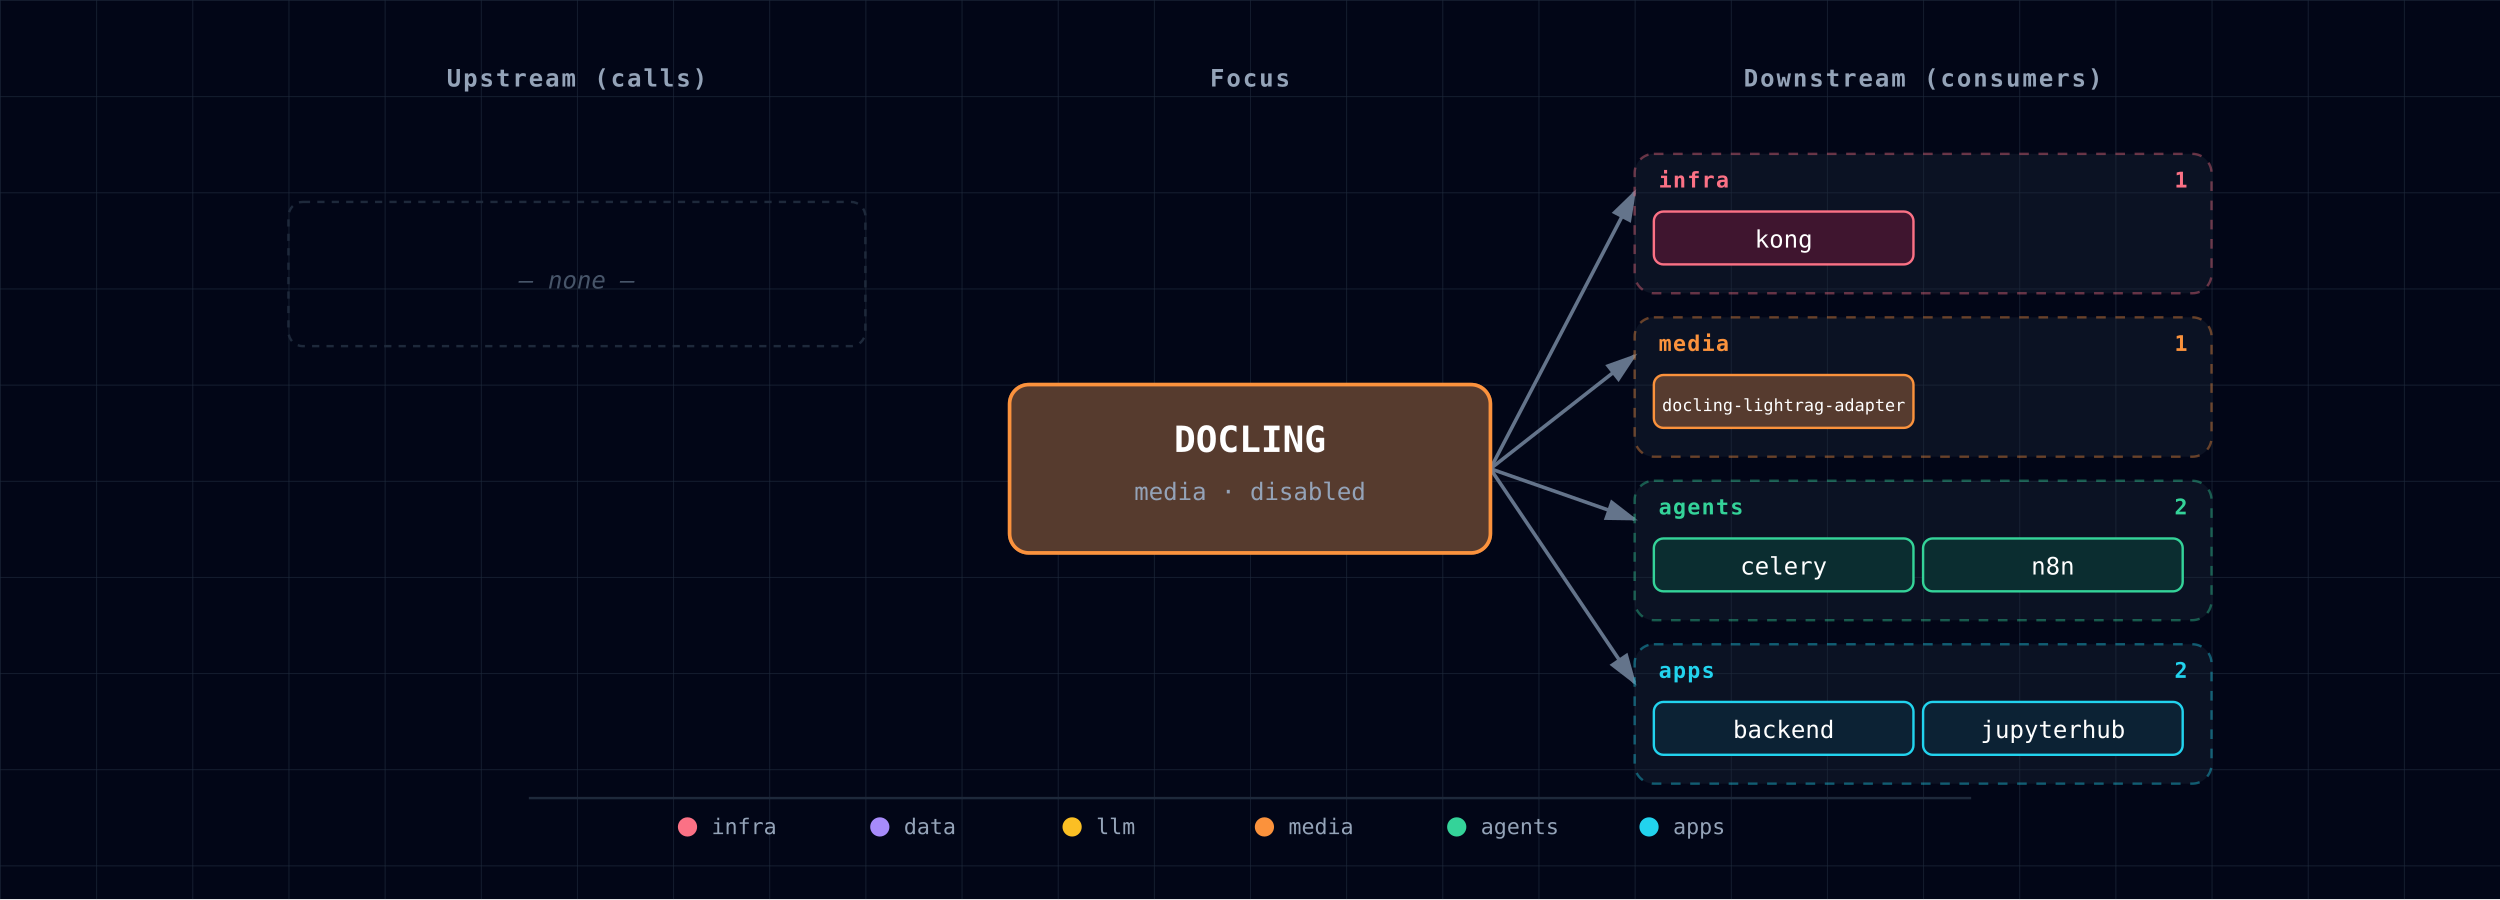
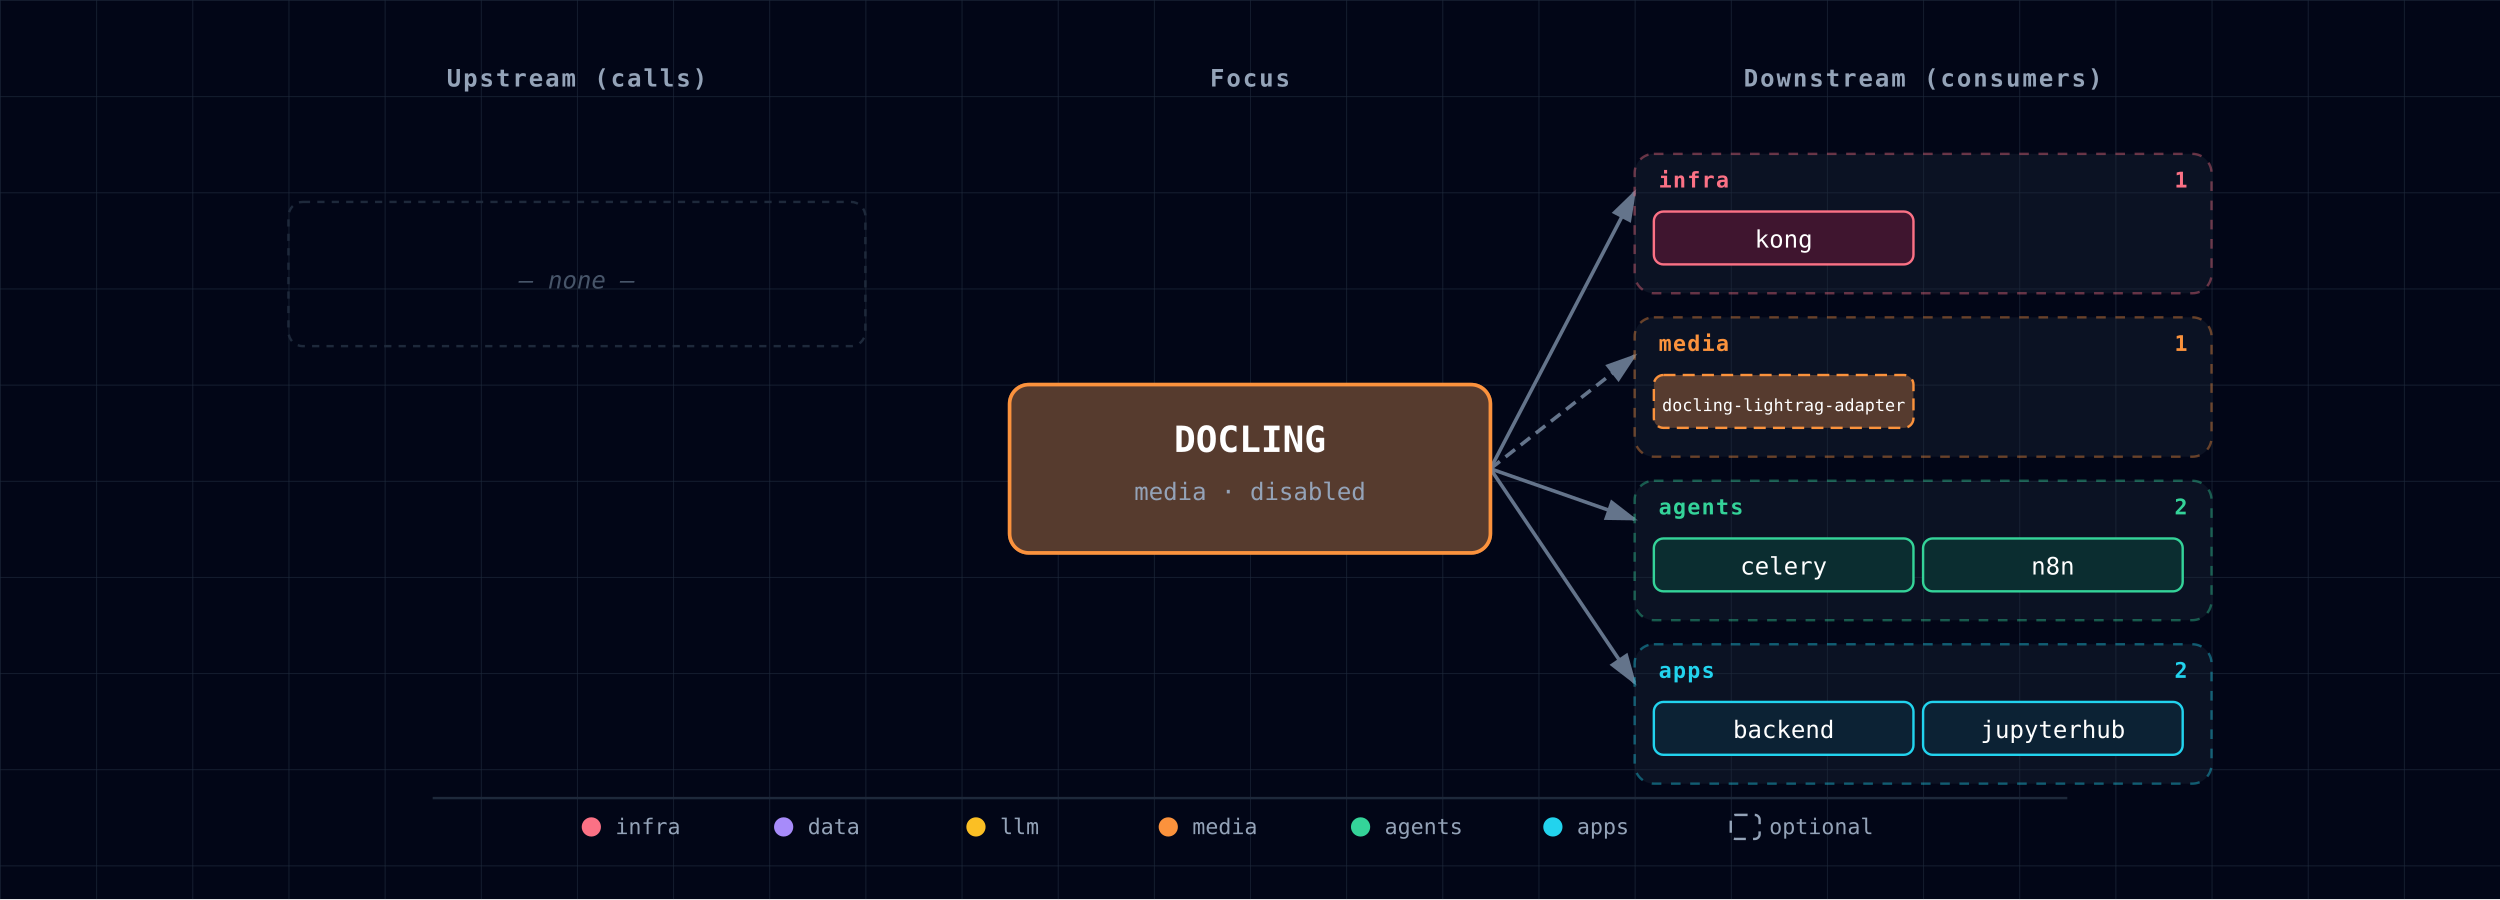
<svg xmlns="http://www.w3.org/2000/svg" viewBox="0 0 1040 374" font-family="'JetBrains Mono', 'Fira Code', Menlo, Consolas, monospace">
  <defs>
    <pattern id="grid" width="40" height="40" patternUnits="userSpaceOnUse">
      <path d="M 40 0 L 0 0 0 40" fill="none" stroke="#1e293b" stroke-width="0.5" />
    </pattern>
    <marker id="arrowhead" markerWidth="9" markerHeight="6" refX="8" refY="3" orient="auto">
      <polygon points="0 0, 9 3, 0 6" fill="#64748b" />
    </marker>
    <filter id="focus-glow" x="-50%" y="-50%" width="200%" height="200%">
      <feGaussianBlur in="SourceAlpha" stdDeviation="6" />
      <feFlood flood-color="#fb923c" flood-opacity="0.6" />
      <feComposite in2="SourceAlpha" operator="in" />
      <feMerge>
        <feMergeNode />
        <feMergeNode in="SourceGraphic" />
      </feMerge>
    </filter>
  </defs>
  <rect width="1040" height="374" fill="#020617" />
  <rect width="1040" height="374" fill="url(#grid)" />
  <text x="240" y="36" fill="#94a3b8" font-size="10" font-weight="600" text-anchor="middle" letter-spacing="0.08em">Upstream (calls)</text>
  <text x="520" y="36" fill="#94a3b8" font-size="10" font-weight="600" text-anchor="middle" letter-spacing="0.08em">Focus</text>
  <text x="800" y="36" fill="#94a3b8" font-size="10" font-weight="600" text-anchor="middle" letter-spacing="0.08em">Downstream (consumers)</text>
  <line x1="620" y1="195" x2="680" y2="80" stroke="#64748b" stroke-width="1.5" marker-end="url(#arrowhead)" />
-   <line x1="620" y1="195" x2="680" y2="148" stroke="#64748b" stroke-width="1.5" marker-end="url(#arrowhead)" />
+   <line x1="620" y1="195" x2="680" y2="148" stroke="#64748b" stroke-width="1.5" stroke-dasharray="5,3" marker-end="url(#arrowhead)" />
  <line x1="620" y1="195" x2="680" y2="216" stroke="#64748b" stroke-width="1.5" marker-end="url(#arrowhead)" />
  <line x1="620" y1="195" x2="680" y2="284" stroke="#64748b" stroke-width="1.5" marker-end="url(#arrowhead)" />
  <g>
    <rect x="120" y="84" width="240" height="60" rx="6" fill="none" stroke="#1e293b" stroke-width="1" stroke-dasharray="3,3" />
    <text x="240" y="120" fill="#475569" font-size="10" font-style="italic" text-anchor="middle">— none —</text>
  </g>
  <g>
    <g class="cluster">
      <rect x="680" y="64" width="240" height="58" rx="8" fill="rgba(30,41,59,0.35)" stroke="#fb7185" stroke-width="1" stroke-dasharray="4,4" stroke-opacity="0.4" />
      <text x="690" y="78" fill="#fb7185" font-size="9" font-weight="700" text-anchor="start" style="letter-spacing:0.06em;text-transform:uppercase;">infra</text>
      <text x="910" y="78" fill="#fb7185" font-size="9" font-weight="600" text-anchor="end">1</text>
    </g>
    <g>
      <rect x="688" y="88" width="108" height="22" rx="4" fill="#0f172a" />
      <rect x="688" y="88" width="108" height="22" rx="4" fill="rgba(136, 19, 55, 0.4)" stroke="#fb7185" stroke-width="1" />
      <text x="742" y="103" fill="white" font-size="10" text-anchor="middle">kong</text>
    </g>
    <g class="cluster">
      <rect x="680" y="132" width="240" height="58" rx="8" fill="rgba(30,41,59,0.35)" stroke="#fb923c" stroke-width="1" stroke-dasharray="4,4" stroke-opacity="0.4" />
      <text x="690" y="146" fill="#fb923c" font-size="9" font-weight="700" text-anchor="start" style="letter-spacing:0.06em;text-transform:uppercase;">media</text>
      <text x="910" y="146" fill="#fb923c" font-size="9" font-weight="600" text-anchor="end">1</text>
    </g>
    <g>
      <rect x="688" y="156" width="108" height="22" rx="4" fill="#0f172a" />
-       <rect x="688" y="156" width="108" height="22" rx="4" fill="rgba(251, 146, 60, 0.3)" stroke="#fb923c" stroke-width="1" />
+       <rect x="688" y="156" width="108" height="22" rx="4" fill="rgba(251, 146, 60, 0.3)" stroke="#fb923c" stroke-width="1" stroke-dasharray="5,3" />
      <text x="742" y="171" fill="white" font-size="7" text-anchor="middle">docling-lightrag-adapter</text>
    </g>
    <g class="cluster">
      <rect x="680" y="200" width="240" height="58" rx="8" fill="rgba(30,41,59,0.35)" stroke="#34d399" stroke-width="1" stroke-dasharray="4,4" stroke-opacity="0.4" />
      <text x="690" y="214" fill="#34d399" font-size="9" font-weight="700" text-anchor="start" style="letter-spacing:0.06em;text-transform:uppercase;">agents</text>
      <text x="910" y="214" fill="#34d399" font-size="9" font-weight="600" text-anchor="end">2</text>
    </g>
    <g>
      <rect x="688" y="224" width="108" height="22" rx="4" fill="#0f172a" />
      <rect x="688" y="224" width="108" height="22" rx="4" fill="rgba(6, 78, 59, 0.4)" stroke="#34d399" stroke-width="1" />
      <text x="742" y="239" fill="white" font-size="10" text-anchor="middle">celery</text>
    </g>
    <g>
      <rect x="800" y="224" width="108" height="22" rx="4" fill="#0f172a" />
      <rect x="800" y="224" width="108" height="22" rx="4" fill="rgba(6, 78, 59, 0.4)" stroke="#34d399" stroke-width="1" />
      <text x="854" y="239" fill="white" font-size="10" text-anchor="middle">n8n</text>
    </g>
    <g class="cluster">
      <rect x="680" y="268" width="240" height="58" rx="8" fill="rgba(30,41,59,0.35)" stroke="#22d3ee" stroke-width="1" stroke-dasharray="4,4" stroke-opacity="0.4" />
      <text x="690" y="282" fill="#22d3ee" font-size="9" font-weight="700" text-anchor="start" style="letter-spacing:0.06em;text-transform:uppercase;">apps</text>
      <text x="910" y="282" fill="#22d3ee" font-size="9" font-weight="600" text-anchor="end">2</text>
    </g>
    <g>
      <rect x="688" y="292" width="108" height="22" rx="4" fill="#0f172a" />
      <rect x="688" y="292" width="108" height="22" rx="4" fill="rgba(8, 51, 68, 0.4)" stroke="#22d3ee" stroke-width="1" />
      <text x="742" y="307" fill="white" font-size="10" text-anchor="middle">backend</text>
    </g>
    <g>
      <rect x="800" y="292" width="108" height="22" rx="4" fill="#0f172a" />
      <rect x="800" y="292" width="108" height="22" rx="4" fill="rgba(8, 51, 68, 0.4)" stroke="#22d3ee" stroke-width="1" />
      <text x="854" y="307" fill="white" font-size="10" text-anchor="middle">jupyterhub</text>
    </g>
  </g>
  <g class="focus" filter="url(#focus-glow)">
    <rect x="420" y="160" width="200" height="70" rx="8" fill="#0f172a" />
    <rect x="420" y="160" width="200" height="70" rx="8" fill="rgba(251, 146, 60, 0.3)" stroke="#fb923c" stroke-width="1.5" />
    <text x="520" y="188" fill="white" font-size="15" font-weight="700" text-anchor="middle">DOCLING</text>
    <text x="520" y="208" fill="#94a3b8" font-size="10" text-anchor="middle">media · disabled</text>
  </g>
  <g class="legend">
-     <line x1="220" y1="332" x2="820" y2="332" stroke="#1e293b" stroke-width="1" />
-     <circle cx="286" cy="344" r="4" fill="#fb7185" />
-     <text x="296" y="347" fill="#94a3b8" font-size="9" font-weight="400" text-anchor="start">infra</text>
-     <circle cx="366" cy="344" r="4" fill="#a78bfa" />
-     <text x="376" y="347" fill="#94a3b8" font-size="9" font-weight="400" text-anchor="start">data</text>
-     <circle cx="446" cy="344" r="4" fill="#fbbf24" />
-     <text x="456" y="347" fill="#94a3b8" font-size="9" font-weight="400" text-anchor="start">llm</text>
-     <circle cx="526" cy="344" r="4" fill="#fb923c" />
-     <text x="536" y="347" fill="#94a3b8" font-size="9" font-weight="400" text-anchor="start">media</text>
-     <circle cx="606" cy="344" r="4" fill="#34d399" />
-     <text x="616" y="347" fill="#94a3b8" font-size="9" font-weight="400" text-anchor="start">agents</text>
-     <circle cx="686" cy="344" r="4" fill="#22d3ee" />
-     <text x="696" y="347" fill="#94a3b8" font-size="9" font-weight="400" text-anchor="start">apps</text>
+     <line x1="180" y1="332" x2="860" y2="332" stroke="#1e293b" stroke-width="1" />
+     <circle cx="246" cy="344" r="4" fill="#fb7185" />
+     <text x="256" y="347" fill="#94a3b8" font-size="9" font-weight="400" text-anchor="start">infra</text>
+     <circle cx="326" cy="344" r="4" fill="#a78bfa" />
+     <text x="336" y="347" fill="#94a3b8" font-size="9" font-weight="400" text-anchor="start">data</text>
+     <circle cx="406" cy="344" r="4" fill="#fbbf24" />
+     <text x="416" y="347" fill="#94a3b8" font-size="9" font-weight="400" text-anchor="start">llm</text>
+     <circle cx="486" cy="344" r="4" fill="#fb923c" />
+     <text x="496" y="347" fill="#94a3b8" font-size="9" font-weight="400" text-anchor="start">media</text>
+     <circle cx="566" cy="344" r="4" fill="#34d399" />
+     <text x="576" y="347" fill="#94a3b8" font-size="9" font-weight="400" text-anchor="start">agents</text>
+     <circle cx="646" cy="344" r="4" fill="#22d3ee" />
+     <text x="656" y="347" fill="#94a3b8" font-size="9" font-weight="400" text-anchor="start">apps</text>
+     <rect x="720" y="339" width="12" height="10" rx="2" fill="none" stroke="#94a3b8" stroke-width="1" stroke-dasharray="5,3" />
+     <text x="736" y="347" fill="#94a3b8" font-size="9" font-weight="400" text-anchor="start">optional</text>
  </g>
</svg>
